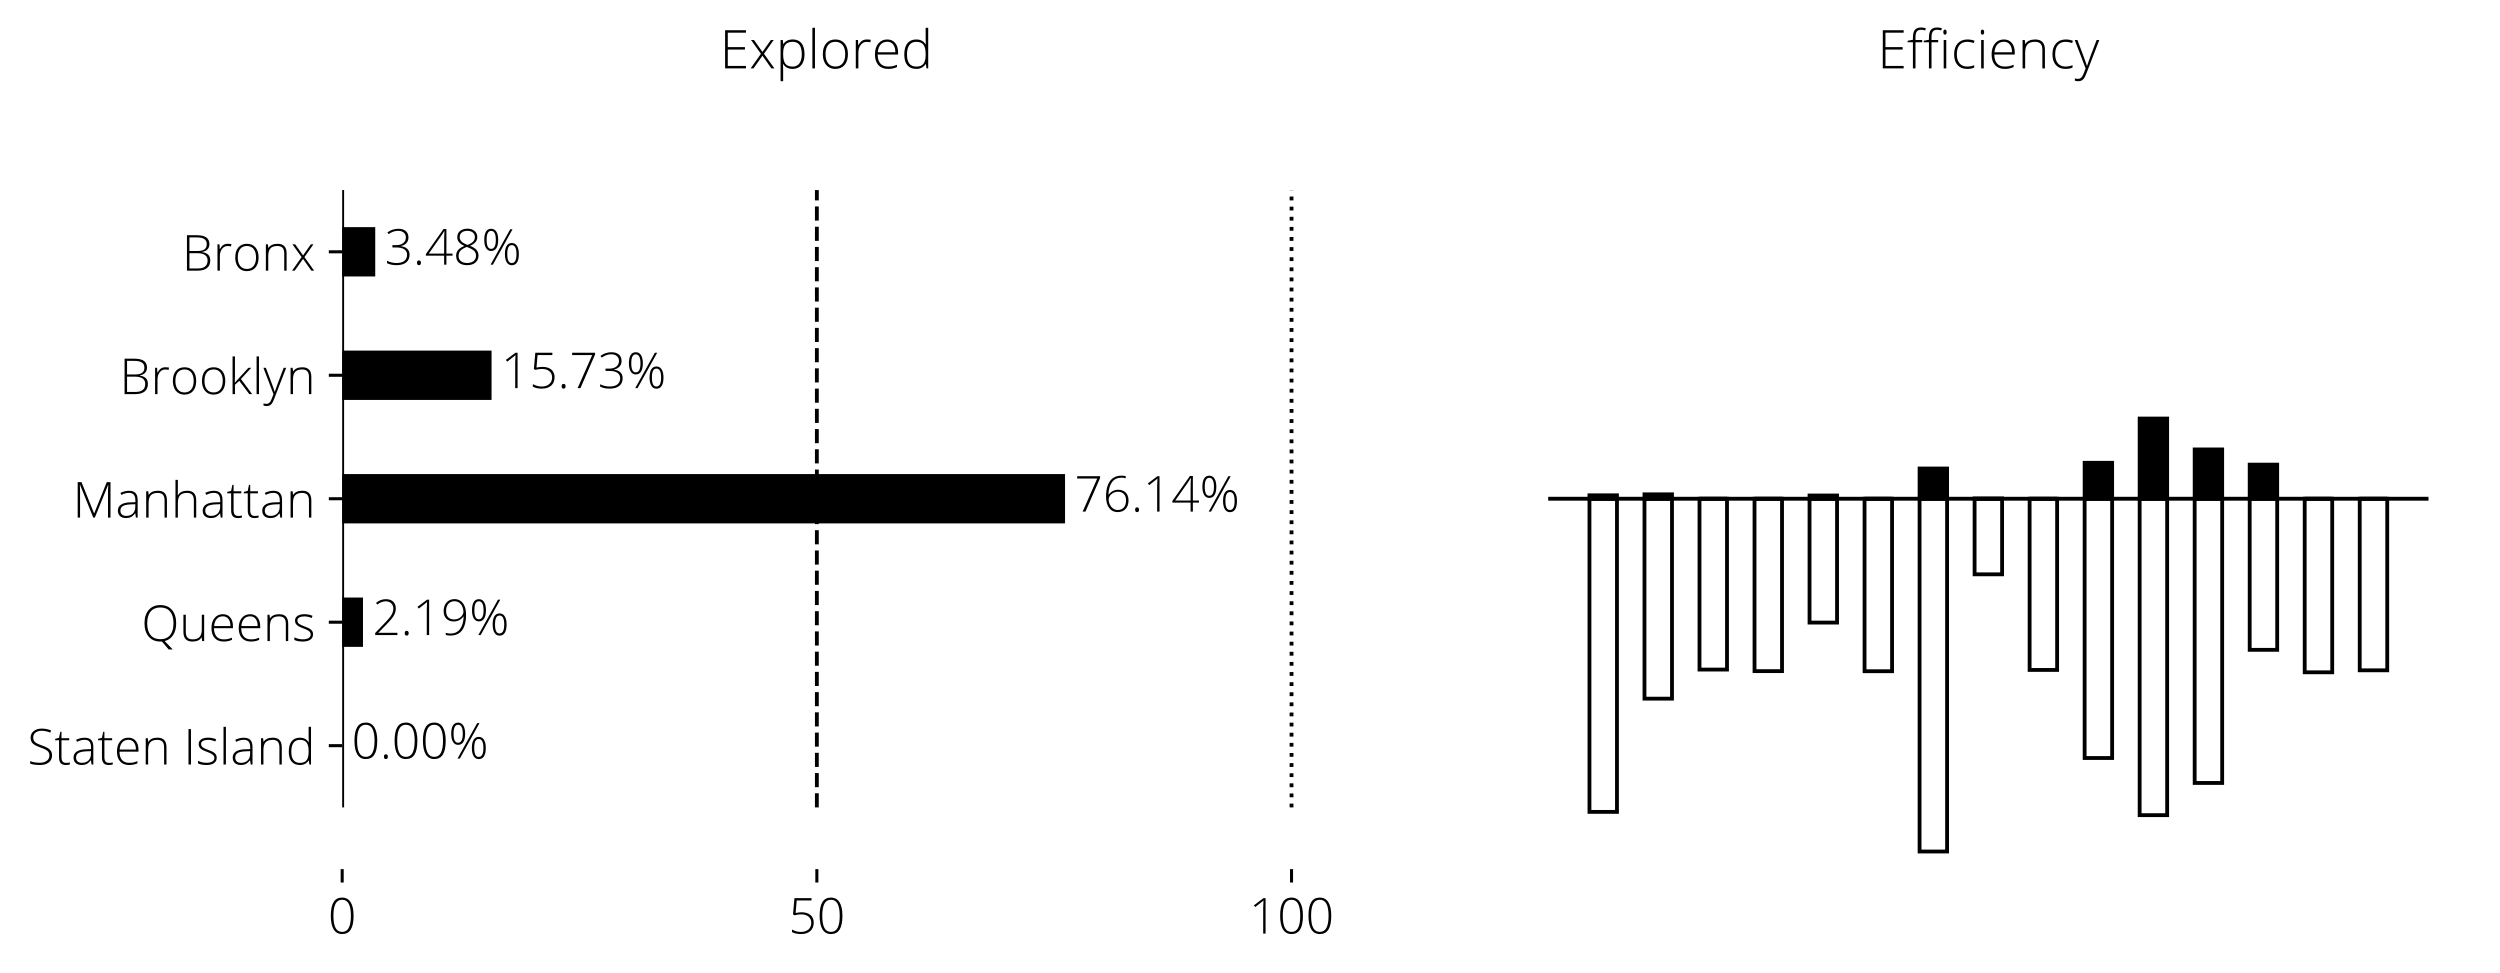
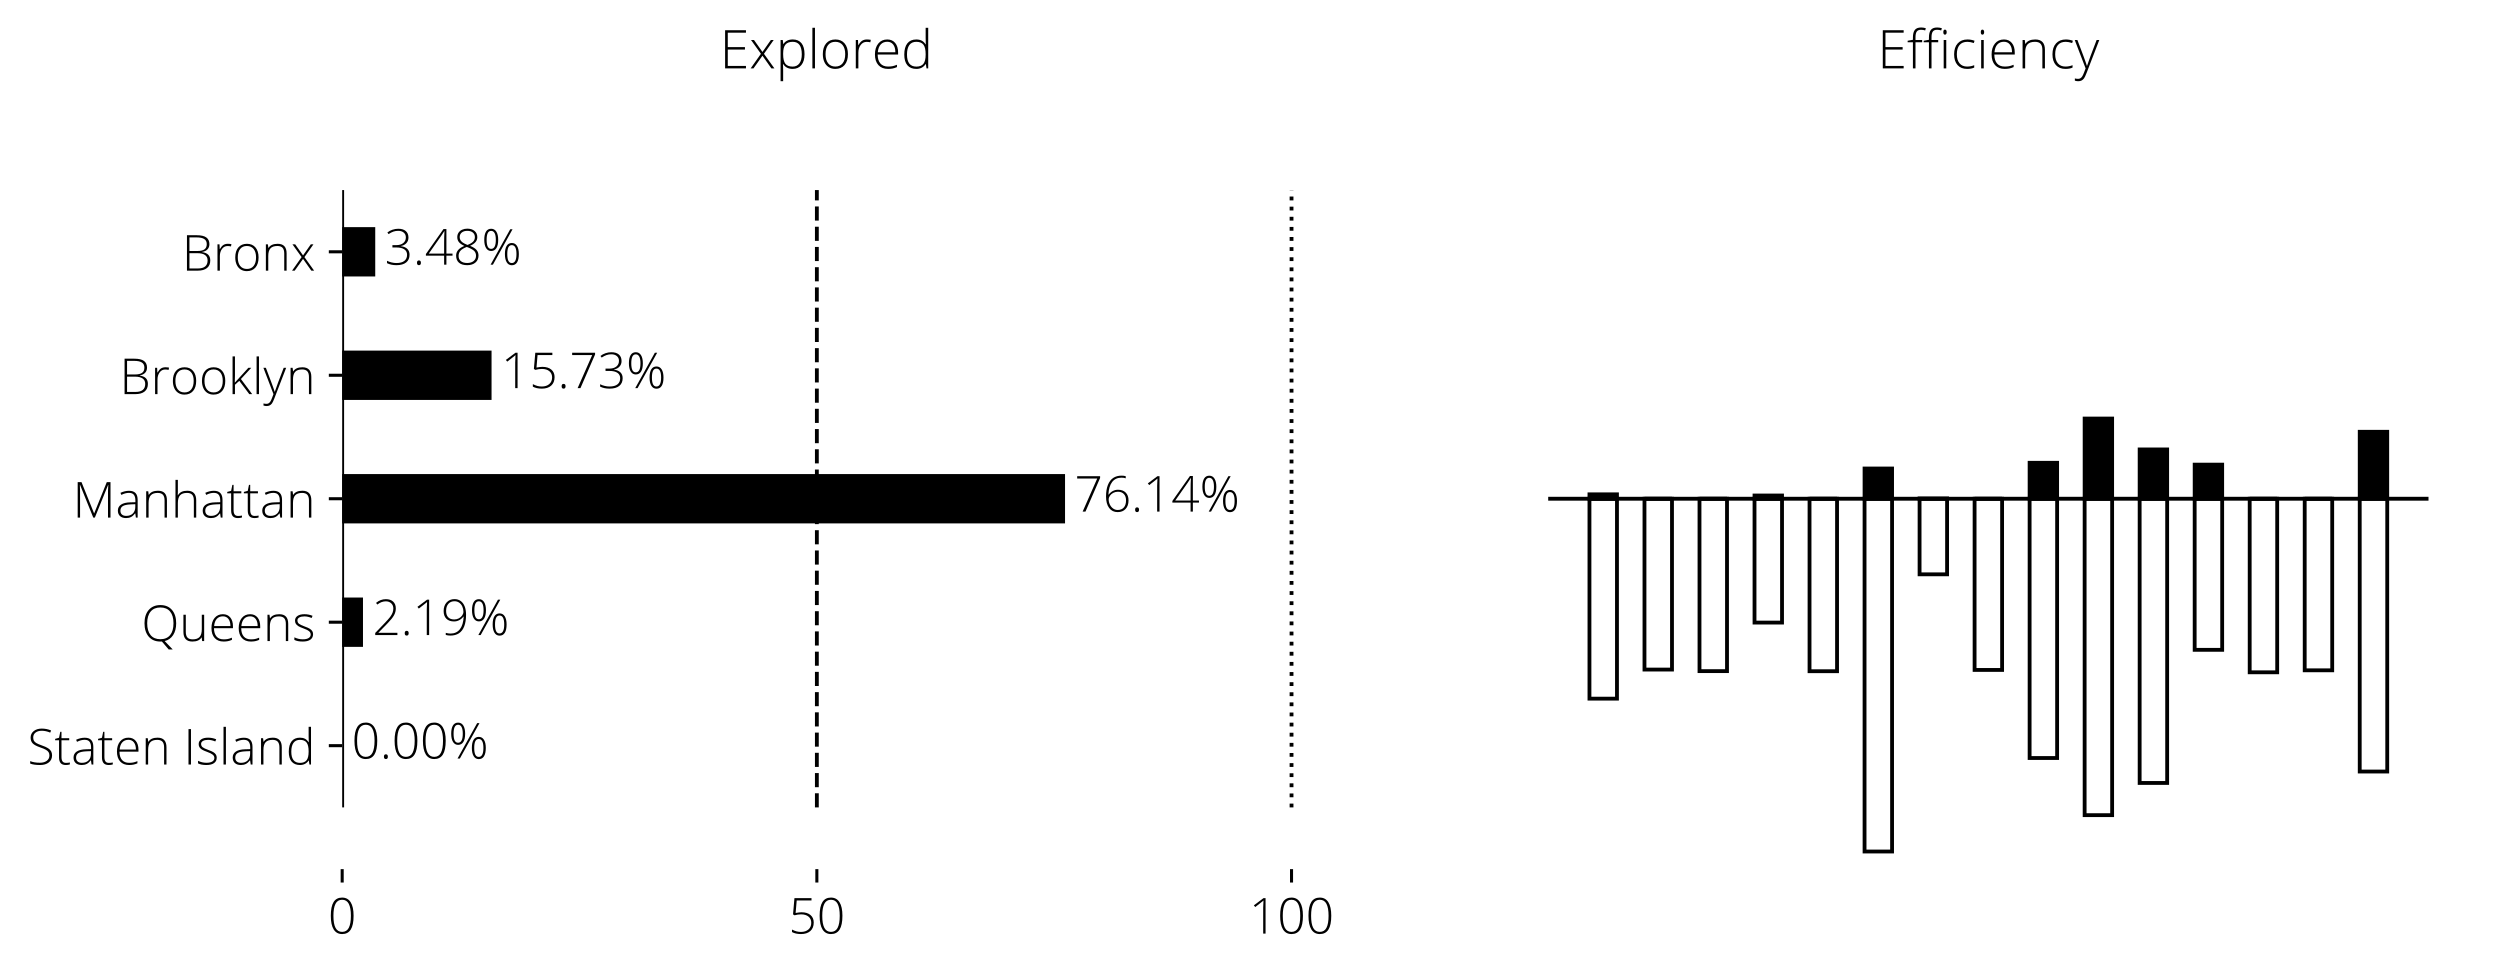
<svg xmlns="http://www.w3.org/2000/svg" xmlns:xlink="http://www.w3.org/1999/xlink" width="654.828pt" height="254.856pt" viewBox="0 0 654.828 254.856" version="1.1">
  <defs>
    <style type="text/css">*{stroke-linejoin: round; stroke-linecap: butt}</style>
  </defs>
  <g id="figure_1">
    <g id="patch_1">
      <path d="M 0 254.856  L 654.828 254.856  L 654.828 0  L 0 0  z " style="fill: #ffffff" />
    </g>
    <g id="axes_1">
      <g id="patch_2">
        <path d="M 89.628 227.654  L 343.265 227.654  L 343.265 33.614  L 89.628 33.614  L 89.628 227.654  z " style="fill: none" />
      </g>
      <g id="patch_3">
-         <path d="M 89.628 201.782  L 89.628 201.782  L 89.628 188.846  L 89.628 188.846  z " clip-path="url(#pd6b5b187dc)" />
+         <path d="M 89.628 201.782  L 89.628 201.782  L 89.628 188.846  L 89.628 188.846  z " clip-path="url(#p40b3206521)" />
      </g>
      <g id="patch_4">
-         <path d="M 89.628 169.442  L 95.077 169.442  L 95.077 156.506  L 89.628 156.506  z " clip-path="url(#pd6b5b187dc)" />
+         <path d="M 89.628 169.442  L 95.077 169.442  L 95.077 156.506  L 89.628 156.506  z " clip-path="url(#p40b3206521)" />
      </g>
      <g id="patch_5">
-         <path d="M 89.628 137.102  L 278.967 137.102  L 278.967 124.166  L 89.628 124.166  z " clip-path="url(#pd6b5b187dc)" />
+         <path d="M 89.628 137.102  L 278.967 137.102  L 278.967 124.166  L 89.628 124.166  z " clip-path="url(#p40b3206521)" />
      </g>
      <g id="patch_6">
-         <path d="M 89.628 104.762  L 128.753 104.762  L 128.753 91.826  L 89.628 91.826  z " clip-path="url(#pd6b5b187dc)" />
+         <path d="M 89.628 104.762  L 128.753 104.762  L 128.753 91.826  L 89.628 91.826  z " clip-path="url(#p40b3206521)" />
      </g>
      <g id="patch_7">
-         <path d="M 89.628 72.422  L 98.287 72.422  L 98.287 59.486  L 89.628 59.486  z " clip-path="url(#pd6b5b187dc)" />
+         <path d="M 89.628 72.422  L 98.287 72.422  L 98.287 59.486  L 89.628 59.486  z " clip-path="url(#p40b3206521)" />
      </g>
      <g id="matplotlib.axis_1">
        <g id="xtick_1">
          <g id="line2d_1">
            <defs>
-               <path id="m4f68f2aae9" d="M 0 0  L 0 3.5  " style="stroke: #000000; stroke-width: 0.8" />
+               <path id="m8ececf4cd1" d="M 0 0  L 0 3.5  " style="stroke: #000000; stroke-width: 0.8" />
            </defs>
            <g>
-               <use xlink:href="#m4f68f2aae9" x="89.628" y="227.654" style="stroke: #000000; stroke-width: 0.8" />
+               <use xlink:href="#m8ececf4cd1" x="89.628" y="227.654" style="stroke: #000000; stroke-width: 0.8" />
            </g>
          </g>
          <g id="text_1">
            <g transform="translate(85.91836 244.5322) scale(0.13 -0.13)">
              <defs>
                <path id="OpenSans-Light-30" d="M 3297 2297  Q 3297 1094 2930 515  Q 2563 -63 1819 -63  Q 1103 -63 731 532  Q 359 1128 359 2297  Q 359 3491 720 4066  Q 1081 4641 1819 4641  Q 2541 4641 2919 4045  Q 3297 3450 3297 2297  z M 697 2297  Q 697 1234 975 726  Q 1253 219 1819 219  Q 2409 219 2679 744  Q 2950 1269 2950 2297  Q 2950 3309 2679 3834  Q 2409 4359 1819 4359  Q 1228 4359 962 3834  Q 697 3309 697 2297  z " transform="scale(0.015625)" />
              </defs>
              <use xlink:href="#OpenSans-Light-30" />
            </g>
          </g>
        </g>
        <g id="xtick_2">
          <g id="line2d_2">
            <g>
-               <use xlink:href="#m4f68f2aae9" x="213.96" y="227.654" style="stroke: #000000; stroke-width: 0.8" />
+               <use xlink:href="#m8ececf4cd1" x="213.96" y="227.654" style="stroke: #000000; stroke-width: 0.8" />
            </g>
          </g>
          <g id="text_2">
            <g transform="translate(206.5398 244.5322) scale(0.13 -0.13)">
              <defs>
                <path id="OpenSans-Light-35" d="M 1678 2747  Q 2409 2747 2829 2394  Q 3250 2041 3250 1422  Q 3250 719 2812 328  Q 2375 -63 1606 -63  Q 1266 -63 959 4  Q 653 72 447 197  L 447 519  Q 784 347 1046 280  Q 1309 213 1606 213  Q 2206 213 2568 530  Q 2931 847 2931 1388  Q 2931 1897 2578 2187  Q 2225 2478 1619 2478  Q 1213 2478 769 2356  L 581 2478  L 763 4569  L 2963 4569  L 2963 4269  L 1056 4269  L 916 2656  Q 1403 2747 1678 2747  z " transform="scale(0.015625)" />
              </defs>
              <use xlink:href="#OpenSans-Light-35" />
              <use xlink:href="#OpenSans-Light-30" x="57.08" />
            </g>
          </g>
        </g>
        <g id="xtick_3">
          <g id="line2d_3">
            <g>
-               <use xlink:href="#m4f68f2aae9" x="338.292" y="227.654" style="stroke: #000000; stroke-width: 0.8" />
+               <use xlink:href="#m8ececf4cd1" x="338.292" y="227.654" style="stroke: #000000; stroke-width: 0.8" />
            </g>
          </g>
          <g id="text_3">
            <g transform="translate(327.1613 244.5322) scale(0.13 -0.13)">
              <defs>
                <path id="OpenSans-Light-31" d="M 2131 0  L 1825 0  L 1825 3328  Q 1825 3781 1863 4269  Q 1816 4222 1766 4178  Q 1716 4134 800 3419  L 622 3641  L 1863 4569  L 2131 4569  L 2131 0  z " transform="scale(0.015625)" />
              </defs>
              <use xlink:href="#OpenSans-Light-31" />
              <use xlink:href="#OpenSans-Light-30" x="57.08" />
              <use xlink:href="#OpenSans-Light-30" x="114.16" />
            </g>
          </g>
        </g>
      </g>
      <g id="matplotlib.axis_2">
        <g id="ytick_1">
          <g id="line2d_4">
            <defs>
-               <path id="mf156f8d574" d="M 0 0  L -3.5 0  " style="stroke: #000000; stroke-width: 0.8" />
+               <path id="mfe838a8c86" d="M 0 0  L -3.5 0  " style="stroke: #000000; stroke-width: 0.8" />
            </defs>
            <g>
-               <use xlink:href="#mf156f8d574" x="89.628" y="195.314" style="stroke: #000000; stroke-width: 0.8" />
+               <use xlink:href="#mfe838a8c86" x="89.628" y="195.314" style="stroke: #000000; stroke-width: 0.8" />
            </g>
          </g>
          <g id="text_4">
            <g transform="translate(7.2 200.2532) scale(0.13 -0.13)">
              <defs>
                <path id="OpenSans-Light-53" d="M 3169 1178  Q 3169 606 2748 271  Q 2328 -63 1631 -63  Q 794 -63 347 122  L 347 441  Q 841 231 1606 231  Q 2169 231 2498 489  Q 2828 747 2828 1166  Q 2828 1425 2718 1595  Q 2609 1766 2362 1906  Q 2116 2047 1638 2209  Q 938 2450 670 2729  Q 403 3009 403 3475  Q 403 3988 804 4311  Q 1206 4634 1838 4634  Q 2481 4634 3047 4391  L 2931 4116  Q 2363 4353 1844 4353  Q 1338 4353 1038 4118  Q 738 3884 738 3481  Q 738 3228 830 3065  Q 922 2903 1131 2773  Q 1341 2644 1850 2463  Q 2384 2278 2653 2104  Q 2922 1931 3045 1711  Q 3169 1491 3169 1178  z " transform="scale(0.015625)" />
                <path id="OpenSans-Light-74" d="M 1466 213  Q 1759 213 1978 263  L 1978 13  Q 1753 -63 1459 -63  Q 1009 -63 795 178  Q 581 419 581 934  L 581 3128  L 78 3128  L 78 3309  L 581 3450  L 738 4219  L 897 4219  L 897 3397  L 1894 3397  L 1894 3128  L 897 3128  L 897 978  Q 897 588 1034 400  Q 1172 213 1466 213  z " transform="scale(0.015625)" />
                <path id="OpenSans-Light-61" d="M 2631 0  L 2553 538  L 2528 538  Q 2272 209 2001 73  Q 1731 -63 1363 -63  Q 863 -63 584 193  Q 306 450 306 903  Q 306 1400 720 1675  Q 1134 1950 1919 1966  L 2566 1984  L 2566 2209  Q 2566 2694 2369 2941  Q 2172 3188 1734 3188  Q 1263 3188 756 2925  L 641 3194  Q 1200 3456 1747 3456  Q 2306 3456 2582 3165  Q 2859 2875 2859 2259  L 2859 0  L 2631 0  z M 1381 219  Q 1925 219 2239 530  Q 2553 841 2553 1394  L 2553 1728  L 1959 1703  Q 1244 1669 939 1480  Q 634 1291 634 891  Q 634 572 829 395  Q 1025 219 1381 219  z " transform="scale(0.015625)" />
                <path id="OpenSans-Light-65" d="M 1941 -63  Q 1200 -63 786 393  Q 372 850 372 1672  Q 372 2484 772 2973  Q 1172 3463 1850 3463  Q 2450 3463 2797 3044  Q 3144 2625 3144 1906  L 3144 1656  L 697 1656  Q 703 956 1023 587  Q 1344 219 1941 219  Q 2231 219 2451 259  Q 2672 300 3009 434  L 3009 153  Q 2722 28 2478 -17  Q 2234 -63 1941 -63  z M 1850 3188  Q 1359 3188 1062 2864  Q 766 2541 716 1931  L 2816 1931  Q 2816 2522 2559 2855  Q 2303 3188 1850 3188  z " transform="scale(0.015625)" />
                <path id="OpenSans-Light-6e" d="M 2938 0  L 2938 2203  Q 2938 2716 2722 2948  Q 2506 3181 2053 3181  Q 1444 3181 1161 2873  Q 878 2566 878 1875  L 878 0  L 569 0  L 569 3397  L 831 3397  L 891 2931  L 909 2931  Q 1241 3463 2088 3463  Q 3244 3463 3244 2222  L 3244 0  L 2938 0  z " transform="scale(0.015625)" />
                <path id="OpenSans-Light-20" transform="scale(0.015625)" />
                <path id="OpenSans-Light-49" d="M 647 0  L 647 4569  L 966 4569  L 966 0  L 647 0  z " transform="scale(0.015625)" />
                <path id="OpenSans-Light-73" d="M 2675 884  Q 2675 428 2328 182  Q 1981 -63 1344 -63  Q 663 -63 263 147  L 263 481  Q 775 225 1344 225  Q 1847 225 2108 392  Q 2369 559 2369 838  Q 2369 1094 2161 1269  Q 1953 1444 1478 1613  Q 969 1797 762 1930  Q 556 2063 451 2230  Q 347 2397 347 2638  Q 347 3019 667 3241  Q 988 3463 1563 3463  Q 2113 3463 2606 3256  L 2491 2975  Q 1991 3181 1563 3181  Q 1147 3181 903 3043  Q 659 2906 659 2663  Q 659 2397 848 2237  Q 1038 2078 1588 1881  Q 2047 1716 2256 1583  Q 2466 1450 2570 1281  Q 2675 1113 2675 884  z " transform="scale(0.015625)" />
                <path id="OpenSans-Light-6c" d="M 878 0  L 569 0  L 569 4863  L 878 4863  L 878 0  z " transform="scale(0.015625)" />
                <path id="OpenSans-Light-64" d="M 1813 3463  Q 2181 3463 2450 3328  Q 2719 3194 2931 2869  L 2950 2869  Q 2931 3263 2931 3641  L 2931 4863  L 3238 4863  L 3238 0  L 3034 0  L 2956 519  L 2931 519  Q 2544 -63 1819 -63  Q 1116 -63 744 375  Q 372 813 372 1650  Q 372 2531 740 2997  Q 1109 3463 1813 3463  z M 1813 3181  Q 1256 3181 976 2790  Q 697 2400 697 1656  Q 697 213 1819 213  Q 2394 213 2662 547  Q 2931 881 2931 1650  L 2931 1703  Q 2931 2491 2667 2836  Q 2403 3181 1813 3181  z " transform="scale(0.015625)" />
              </defs>
              <use xlink:href="#OpenSans-Light-53" />
              <use xlink:href="#OpenSans-Light-74" x="54.492" />
              <use xlink:href="#OpenSans-Light-61" x="87.988" />
              <use xlink:href="#OpenSans-Light-74" x="140.967" />
              <use xlink:href="#OpenSans-Light-65" x="174.463" />
              <use xlink:href="#OpenSans-Light-6e" x="229.346" />
              <use xlink:href="#OpenSans-Light-20" x="288.33" />
              <use xlink:href="#OpenSans-Light-49" x="314.307" />
              <use xlink:href="#OpenSans-Light-73" x="339.502" />
              <use xlink:href="#OpenSans-Light-6c" x="386.084" />
              <use xlink:href="#OpenSans-Light-61" x="408.691" />
              <use xlink:href="#OpenSans-Light-6e" x="461.67" />
              <use xlink:href="#OpenSans-Light-64" x="520.654" />
            </g>
          </g>
        </g>
        <g id="ytick_2">
          <g id="line2d_5">
            <g>
-               <use xlink:href="#mf156f8d574" x="89.628" y="162.974" style="stroke: #000000; stroke-width: 0.8" />
+               <use xlink:href="#mfe838a8c86" x="89.628" y="162.974" style="stroke: #000000; stroke-width: 0.8" />
            </g>
          </g>
          <g id="text_5">
            <g transform="translate(37.03094 167.9132) scale(0.13 -0.13)">
              <defs>
                <path id="OpenSans-Light-51" d="M 4488 2291  Q 4488 1372 4094 770  Q 3700 169 3003 0  L 4044 -1088  L 3525 -1088  L 2644 -56  L 2541 -63  L 2444 -63  Q 1491 -63 947 570  Q 403 1203 403 2297  Q 403 3388 951 4014  Q 1500 4641 2450 4641  Q 3406 4641 3947 4011  Q 4488 3381 4488 2291  z M 750 2291  Q 750 1309 1187 773  Q 1625 238 2444 238  Q 3269 238 3705 769  Q 4141 1300 4141 2291  Q 4141 3278 3705 3804  Q 3269 4331 2450 4331  Q 1634 4331 1192 3800  Q 750 3269 750 2291  z " transform="scale(0.015625)" />
                <path id="OpenSans-Light-75" d="M 838 3397  L 838 1197  Q 838 684 1053 451  Q 1269 219 1722 219  Q 2328 219 2614 525  Q 2900 831 2900 1522  L 2900 3397  L 3206 3397  L 3206 0  L 2944 0  L 2888 469  L 2869 469  Q 2538 -63 1691 -63  Q 531 -63 531 1178  L 531 3397  L 838 3397  z " transform="scale(0.015625)" />
              </defs>
              <use xlink:href="#OpenSans-Light-51" />
              <use xlink:href="#OpenSans-Light-75" x="76.416" />
              <use xlink:href="#OpenSans-Light-65" x="135.4" />
              <use xlink:href="#OpenSans-Light-65" x="190.283" />
              <use xlink:href="#OpenSans-Light-6e" x="245.166" />
              <use xlink:href="#OpenSans-Light-73" x="304.15" />
            </g>
          </g>
        </g>
        <g id="ytick_3">
          <g id="line2d_6">
            <g>
-               <use xlink:href="#mf156f8d574" x="89.628" y="130.634" style="stroke: #000000; stroke-width: 0.8" />
+               <use xlink:href="#mfe838a8c86" x="89.628" y="130.634" style="stroke: #000000; stroke-width: 0.8" />
            </g>
          </g>
          <g id="text_6">
            <g transform="translate(19.03406 135.5732) scale(0.13 -0.13)">
              <defs>
                <path id="OpenSans-Light-4d" d="M 2656 0  L 953 4219  L 928 4219  Q 953 3831 953 3425  L 953 0  L 647 0  L 647 4569  L 1141 4569  L 2759 550  L 2778 550  L 4397 4569  L 4878 4569  L 4878 0  L 4556 0  L 4556 3463  Q 4556 3825 4594 4213  L 4569 4213  L 2859 0  L 2656 0  z " transform="scale(0.015625)" />
                <path id="OpenSans-Light-68" d="M 2938 0  L 2938 2203  Q 2938 2716 2722 2948  Q 2506 3181 2053 3181  Q 1444 3181 1161 2873  Q 878 2566 878 1875  L 878 0  L 569 0  L 569 4863  L 878 4863  L 878 3316  L 863 2881  L 884 2881  Q 1075 3188 1365 3325  Q 1656 3463 2088 3463  Q 3244 3463 3244 2222  L 3244 0  L 2938 0  z " transform="scale(0.015625)" />
              </defs>
              <use xlink:href="#OpenSans-Light-4d" />
              <use xlink:href="#OpenSans-Light-61" x="86.279" />
              <use xlink:href="#OpenSans-Light-6e" x="139.258" />
              <use xlink:href="#OpenSans-Light-68" x="198.242" />
              <use xlink:href="#OpenSans-Light-61" x="257.227" />
              <use xlink:href="#OpenSans-Light-74" x="310.205" />
              <use xlink:href="#OpenSans-Light-74" x="343.701" />
              <use xlink:href="#OpenSans-Light-61" x="377.197" />
              <use xlink:href="#OpenSans-Light-6e" x="430.176" />
            </g>
          </g>
        </g>
        <g id="ytick_4">
          <g id="line2d_7">
            <g>
-               <use xlink:href="#mf156f8d574" x="89.628" y="98.294" style="stroke: #000000; stroke-width: 0.8" />
+               <use xlink:href="#mfe838a8c86" x="89.628" y="98.294" style="stroke: #000000; stroke-width: 0.8" />
            </g>
          </g>
          <g id="text_7">
            <g transform="translate(31.31703 103.2332) scale(0.13 -0.13)">
              <defs>
                <path id="OpenSans-Light-42" d="M 647 4569  L 1900 4569  Q 2747 4569 3144 4281  Q 3541 3994 3541 3413  Q 3541 3016 3298 2752  Q 3056 2488 2591 2413  L 2591 2394  Q 3138 2313 3395 2048  Q 3653 1784 3653 1313  Q 3653 681 3234 340  Q 2816 0 2047 0  L 647 0  L 647 4569  z M 966 2534  L 1972 2534  Q 2616 2534 2908 2748  Q 3200 2963 3200 3419  Q 3200 3875 2870 4081  Q 2541 4288 1888 4288  L 966 4288  L 966 2534  z M 966 2253  L 966 281  L 2041 281  Q 3309 281 3309 1313  Q 3309 2253 1972 2253  L 966 2253  z " transform="scale(0.015625)" />
                <path id="OpenSans-Light-72" d="M 1906 3463  Q 2122 3463 2369 3419  L 2309 3122  Q 2097 3175 1869 3175  Q 1434 3175 1156 2806  Q 878 2438 878 1875  L 878 0  L 569 0  L 569 3397  L 831 3397  L 863 2784  L 884 2784  Q 1094 3159 1331 3311  Q 1569 3463 1906 3463  z " transform="scale(0.015625)" />
                <path id="OpenSans-Light-6f" d="M 3378 1703  Q 3378 872 2975 404  Q 2572 -63 1863 -63  Q 1416 -63 1075 153  Q 734 369 553 772  Q 372 1175 372 1703  Q 372 2534 775 2998  Q 1178 3463 1881 3463  Q 2581 3463 2979 2992  Q 3378 2522 3378 1703  z M 697 1703  Q 697 1003 1005 611  Q 1313 219 1875 219  Q 2438 219 2745 611  Q 3053 1003 3053 1703  Q 3053 2406 2742 2793  Q 2431 3181 1869 3181  Q 1306 3181 1001 2795  Q 697 2409 697 1703  z " transform="scale(0.015625)" />
                <path id="OpenSans-Light-6b" d="M 872 1491  L 2606 3397  L 2981 3397  L 1644 1947  L 3097 0  L 2725 0  L 1434 1716  L 878 1209  L 878 0  L 569 0  L 569 4863  L 878 4863  L 878 2425  L 856 1491  L 872 1491  z " transform="scale(0.015625)" />
                <path id="OpenSans-Light-79" d="M 0 3397  L 319 3397  L 1038 1491  Q 1366 613 1453 306  L 1472 306  Q 1603 709 1900 1509  L 2619 3397  L 2938 3397  L 1416 -550  Q 1231 -1031 1106 -1200  Q 981 -1369 814 -1453  Q 647 -1538 409 -1538  Q 231 -1538 13 -1472  L 13 -1203  Q 194 -1253 403 -1253  Q 563 -1253 684 -1178  Q 806 -1103 904 -945  Q 1003 -788 1133 -445  Q 1263 -103 1300 0  L 0 3397  z " transform="scale(0.015625)" />
              </defs>
              <use xlink:href="#OpenSans-Light-42" />
              <use xlink:href="#OpenSans-Light-72" x="62.695" />
              <use xlink:href="#OpenSans-Light-6f" x="101.611" />
              <use xlink:href="#OpenSans-Light-6f" x="160.205" />
              <use xlink:href="#OpenSans-Light-6b" x="218.799" />
              <use xlink:href="#OpenSans-Light-6c" x="267.188" />
              <use xlink:href="#OpenSans-Light-79" x="289.795" />
              <use xlink:href="#OpenSans-Light-6e" x="335.693" />
            </g>
          </g>
        </g>
        <g id="ytick_5">
          <g id="line2d_8">
            <g>
-               <use xlink:href="#mf156f8d574" x="89.628" y="65.954" style="stroke: #000000; stroke-width: 0.8" />
+               <use xlink:href="#mfe838a8c86" x="89.628" y="65.954" style="stroke: #000000; stroke-width: 0.8" />
            </g>
          </g>
          <g id="text_8">
            <g transform="translate(47.65641 70.89317) scale(0.13 -0.13)">
              <defs>
                <path id="OpenSans-Light-78" d="M 1403 1747  L 219 3397  L 575 3397  L 1588 1966  L 2591 3397  L 2931 3397  L 1766 1747  L 3016 0  L 2656 0  L 1588 1516  L 513 0  L 172 0  L 1403 1747  z " transform="scale(0.015625)" />
              </defs>
              <use xlink:href="#OpenSans-Light-42" />
              <use xlink:href="#OpenSans-Light-72" x="62.695" />
              <use xlink:href="#OpenSans-Light-6f" x="101.611" />
              <use xlink:href="#OpenSans-Light-6e" x="160.205" />
              <use xlink:href="#OpenSans-Light-78" x="219.189" />
            </g>
          </g>
        </g>
      </g>
      <g id="LineCollection_1">
-         <path d="M 89.628 211.484  L 89.628 49.784  " clip-path="url(#pd6b5b187dc)" style="fill: none; stroke: #000000" />
+         <path d="M 89.628 211.484  L 89.628 49.784  " clip-path="url(#p40b3206521)" style="fill: none; stroke: #000000" />
      </g>
      <g id="LineCollection_2">
-         <path d="M 213.96 211.484  L 213.96 49.784  " clip-path="url(#pd6b5b187dc)" style="fill: none; stroke-dasharray: 3.7,1.6; stroke-dashoffset: 0; stroke: #000000" />
+         <path d="M 213.96 211.484  L 213.96 49.784  " clip-path="url(#p40b3206521)" style="fill: none; stroke-dasharray: 3.7,1.6; stroke-dashoffset: 0; stroke: #000000" />
      </g>
      <g id="LineCollection_3">
-         <path d="M 338.292 211.484  L 338.292 49.784  " clip-path="url(#pd6b5b187dc)" style="fill: none; stroke-dasharray: 1,1.65; stroke-dashoffset: 0; stroke: #000000" />
+         <path d="M 338.292 211.484  L 338.292 49.784  " clip-path="url(#p40b3206521)" style="fill: none; stroke-dasharray: 1,1.65; stroke-dashoffset: 0; stroke: #000000" />
      </g>
      <g id="text_9">
        <g transform="translate(92.11507 198.6911) scale(0.13 -0.13)">
          <defs>
            <path id="OpenSans-Light-2e" d="M 506 244  Q 506 550 756 550  Q 1013 550 1013 244  Q 1013 -63 756 -63  Q 506 -63 506 244  z " transform="scale(0.015625)" />
            <path id="OpenSans-Light-25" d="M 659 3206  Q 659 2625 800 2333  Q 941 2041 1241 2041  Q 1844 2041 1844 3206  Q 1844 3781 1689 4070  Q 1534 4359 1241 4359  Q 941 4359 800 4070  Q 659 3781 659 3206  z M 2150 3206  Q 2150 2500 1915 2133  Q 1681 1766 1241 1766  Q 825 1766 589 2142  Q 353 2519 353 3206  Q 353 3903 578 4268  Q 803 4634 1241 4634  Q 1675 4634 1912 4257  Q 2150 3881 2150 3206  z M 3322 1369  Q 3322 791 3462 502  Q 3603 213 3903 213  Q 4506 213 4506 1369  Q 4506 2522 3903 2522  Q 3603 2522 3462 2236  Q 3322 1950 3322 1369  z M 4813 1369  Q 4813 663 4581 295  Q 4350 -72 3909 -72  Q 3484 -72 3250 308  Q 3016 688 3016 1369  Q 3016 2072 3245 2434  Q 3475 2797 3909 2797  Q 4338 2797 4575 2422  Q 4813 2047 4813 1369  z M 4000 4569  L 1466 0  L 1166 0  L 3700 4569  L 4000 4569  z " transform="scale(0.015625)" />
          </defs>
          <use xlink:href="#OpenSans-Light-30" />
          <use xlink:href="#OpenSans-Light-2e" x="57.08" />
          <use xlink:href="#OpenSans-Light-30" x="80.859" />
          <use xlink:href="#OpenSans-Light-30" x="137.939" />
          <use xlink:href="#OpenSans-Light-25" x="195.02" />
        </g>
      </g>
      <g id="text_10">
        <g transform="translate(97.5641 166.3511) scale(0.13 -0.13)">
          <defs>
            <path id="OpenSans-Light-32" d="M 3213 0  L 353 0  L 353 275  L 1569 1544  Q 2081 2075 2287 2356  Q 2494 2638 2591 2894  Q 2688 3150 2688 3431  Q 2688 3841 2419 4097  Q 2150 4353 1722 4353  Q 1150 4353 628 3938  L 459 4153  Q 1031 4634 1728 4634  Q 2325 4634 2667 4315  Q 3009 3997 3009 3438  Q 3009 2984 2779 2561  Q 2550 2138 1941 1516  L 769 313  L 769 300  L 3213 300  L 3213 0  z " transform="scale(0.015625)" />
            <path id="OpenSans-Light-39" d="M 3238 2631  Q 3238 1731 3002 1125  Q 2766 519 2314 228  Q 1863 -63 1222 -63  Q 897 -63 622 19  L 622 288  Q 756 244 945 220  Q 1134 197 1234 197  Q 2006 197 2443 755  Q 2881 1313 2931 2381  L 2894 2381  Q 2666 2081 2350 1920  Q 2034 1759 1691 1759  Q 1056 1759 701 2109  Q 347 2459 347 3103  Q 347 3791 736 4216  Q 1125 4641 1747 4641  Q 2197 4641 2534 4405  Q 2872 4169 3055 3712  Q 3238 3256 3238 2631  z M 1747 4366  Q 1253 4366 959 4033  Q 666 3700 666 3122  Q 666 2578 937 2297  Q 1209 2016 1716 2016  Q 2031 2016 2304 2156  Q 2578 2297 2739 2530  Q 2900 2763 2900 3003  Q 2900 3369 2754 3687  Q 2609 4006 2348 4186  Q 2088 4366 1747 4366  z " transform="scale(0.015625)" />
          </defs>
          <use xlink:href="#OpenSans-Light-32" />
          <use xlink:href="#OpenSans-Light-2e" x="57.08" />
          <use xlink:href="#OpenSans-Light-31" x="80.859" />
          <use xlink:href="#OpenSans-Light-39" x="137.939" />
          <use xlink:href="#OpenSans-Light-25" x="195.02" />
        </g>
      </g>
      <g id="text_11">
        <g transform="translate(281.4537 134.0111) scale(0.13 -0.13)">
          <defs>
            <path id="OpenSans-Light-37" d="M 1044 0  L 2925 4269  L 341 4269  L 341 4569  L 3297 4569  L 3297 4341  L 1409 0  L 1044 0  z " transform="scale(0.015625)" />
            <path id="OpenSans-Light-36" d="M 409 1947  Q 409 2838 651 3445  Q 894 4053 1339 4347  Q 1784 4641 2413 4641  Q 2706 4641 2950 4569  L 2950 4294  Q 2722 4378 2400 4378  Q 1628 4378 1198 3822  Q 769 3266 716 2203  L 756 2203  Q 994 2509 1300 2665  Q 1606 2822 1947 2822  Q 2588 2822 2948 2456  Q 3309 2091 3309 1447  Q 3309 747 2929 342  Q 2550 -63 1906 -63  Q 1213 -63 811 467  Q 409 997 409 1947  z M 1906 213  Q 2419 213 2703 534  Q 2988 856 2988 1453  Q 2988 1978 2706 2272  Q 2425 2566 1941 2566  Q 1622 2566 1348 2425  Q 1075 2284 912 2051  Q 750 1819 750 1575  Q 750 1228 904 908  Q 1059 588 1323 400  Q 1588 213 1906 213  z " transform="scale(0.015625)" />
            <path id="OpenSans-Light-34" d="M 3566 1166  L 2778 1166  L 2778 0  L 2484 0  L 2484 1166  L 134 1166  L 134 1375  L 2400 4594  L 2778 4594  L 2778 1434  L 3566 1434  L 3566 1166  z M 2484 1434  L 2484 2741  Q 2484 3684 2528 4325  L 2503 4325  Q 2441 4209 2119 3738  L 506 1434  L 2484 1434  z " transform="scale(0.015625)" />
          </defs>
          <use xlink:href="#OpenSans-Light-37" />
          <use xlink:href="#OpenSans-Light-36" x="57.08" />
          <use xlink:href="#OpenSans-Light-2e" x="114.16" />
          <use xlink:href="#OpenSans-Light-31" x="137.939" />
          <use xlink:href="#OpenSans-Light-34" x="195.02" />
          <use xlink:href="#OpenSans-Light-25" x="252.1" />
        </g>
      </g>
      <g id="text_12">
        <g transform="translate(131.2399 101.6711) scale(0.13 -0.13)">
          <defs>
            <path id="OpenSans-Light-33" d="M 3059 3494  Q 3059 3069 2792 2778  Q 2525 2488 2075 2406  L 2075 2388  Q 2625 2319 2912 2037  Q 3200 1756 3200 1281  Q 3200 641 2764 289  Q 2328 -63 1509 -63  Q 813 -63 294 197  L 294 506  Q 556 369 882 291  Q 1209 213 1497 213  Q 2188 213 2534 492  Q 2881 772 2881 1281  Q 2881 1734 2526 1978  Q 2172 2222 1484 2222  L 991 2222  L 991 2522  L 1491 2522  Q 2059 2522 2392 2792  Q 2725 3063 2725 3525  Q 2725 3906 2454 4136  Q 2184 4366 1747 4366  Q 1406 4366 1125 4270  Q 844 4175 494 3944  L 341 4153  Q 606 4375 981 4504  Q 1356 4634 1741 4634  Q 2372 4634 2715 4336  Q 3059 4038 3059 3494  z " transform="scale(0.015625)" />
          </defs>
          <use xlink:href="#OpenSans-Light-31" />
          <use xlink:href="#OpenSans-Light-35" x="57.08" />
          <use xlink:href="#OpenSans-Light-2e" x="114.16" />
          <use xlink:href="#OpenSans-Light-37" x="137.939" />
          <use xlink:href="#OpenSans-Light-33" x="195.02" />
          <use xlink:href="#OpenSans-Light-25" x="252.1" />
        </g>
      </g>
      <g id="text_13">
        <g transform="translate(100.7736 69.33114) scale(0.13 -0.13)">
          <defs>
            <path id="OpenSans-Light-38" d="M 1819 4647  Q 2400 4647 2754 4350  Q 3109 4053 3109 3547  Q 3109 3197 2889 2928  Q 2669 2659 2175 2431  Q 2775 2184 3019 1890  Q 3263 1597 3263 1178  Q 3263 613 2867 275  Q 2472 -63 1806 -63  Q 1116 -63 747 253  Q 378 569 378 1172  Q 378 1581 637 1890  Q 897 2200 1441 2419  Q 938 2656 731 2920  Q 525 3184 525 3553  Q 525 3881 690 4129  Q 856 4378 1154 4512  Q 1453 4647 1819 4647  z M 697 1125  Q 697 694 989 456  Q 1281 219 1806 219  Q 2319 219 2631 470  Q 2944 722 2944 1153  Q 2944 1541 2698 1783  Q 2453 2025 1753 2291  Q 1178 2069 937 1800  Q 697 1531 697 1125  z M 1813 4366  Q 1372 4366 1105 4148  Q 838 3931 838 3553  Q 838 3334 936 3167  Q 1034 3000 1220 2864  Q 1406 2728 1844 2547  Q 2353 2744 2575 2981  Q 2797 3219 2797 3553  Q 2797 3928 2533 4147  Q 2269 4366 1813 4366  z " transform="scale(0.015625)" />
          </defs>
          <use xlink:href="#OpenSans-Light-33" />
          <use xlink:href="#OpenSans-Light-2e" x="57.08" />
          <use xlink:href="#OpenSans-Light-34" x="80.859" />
          <use xlink:href="#OpenSans-Light-38" x="137.939" />
          <use xlink:href="#OpenSans-Light-25" x="195.02" />
        </g>
      </g>
      <g id="text_14">
        <g transform="translate(188.5144 17.91219) scale(0.14 -0.14)">
          <defs>
            <path id="OpenSans-Light-45" d="M 3144 0  L 647 0  L 647 4569  L 3144 4569  L 3144 4275  L 966 4275  L 966 2547  L 3022 2547  L 3022 2253  L 966 2253  L 966 294  L 3144 294  L 3144 0  z " transform="scale(0.015625)" />
            <path id="OpenSans-Light-70" d="M 2022 -63  Q 1238 -63 878 525  L 856 525  L 866 263  Q 878 31 878 -244  L 878 -1538  L 569 -1538  L 569 3397  L 831 3397  L 891 2913  L 909 2913  Q 1259 3463 2028 3463  Q 2716 3463 3077 3011  Q 3438 2559 3438 1697  Q 3438 859 3058 398  Q 2678 -63 2022 -63  z M 2016 213  Q 2538 213 2823 600  Q 3109 988 3109 1684  Q 3109 3181 2028 3181  Q 1434 3181 1156 2854  Q 878 2528 878 1791  L 878 1691  Q 878 894 1145 553  Q 1413 213 2016 213  z " transform="scale(0.015625)" />
          </defs>
          <use xlink:href="#OpenSans-Light-45" />
          <use xlink:href="#OpenSans-Light-78" x="55.176" />
          <use xlink:href="#OpenSans-Light-70" x="104.98" />
          <use xlink:href="#OpenSans-Light-6c" x="164.502" />
          <use xlink:href="#OpenSans-Light-6f" x="187.109" />
          <use xlink:href="#OpenSans-Light-72" x="245.703" />
          <use xlink:href="#OpenSans-Light-65" x="284.619" />
          <use xlink:href="#OpenSans-Light-64" x="339.502" />
        </g>
      </g>
    </g>
    <g id="axes_2">
      <g id="patch_8">
-         <path d="M 416.329 130.634  L 423.535 130.634  L 423.535 129.737  L 416.329 129.737  z " clip-path="url(#p861d07dfeb)" style="stroke: #000000; stroke-linejoin: miter" />
+         <path d="M 416.329 130.634  L 423.535 130.634  L 423.535 129.48  L 416.329 129.48  z " clip-path="url(#pbc53554900)" style="stroke: #000000; stroke-linejoin: miter" />
      </g>
      <g id="patch_9">
-         <path d="M 430.741 130.634  L 437.946 130.634  L 437.946 129.48  L 430.741 129.48  z " clip-path="url(#p861d07dfeb)" style="stroke: #000000; stroke-linejoin: miter" />
+         <path d="M 430.741 130.634  L 437.946 130.634  L 437.946 130.634  L 430.741 130.634  z " clip-path="url(#pbc53554900)" style="stroke: #000000; stroke-linejoin: miter" />
      </g>
      <g id="patch_10">
-         <path d="M 445.152 130.634  L 452.357 130.634  L 452.357 130.634  L 445.152 130.634  z " clip-path="url(#p861d07dfeb)" style="stroke: #000000; stroke-linejoin: miter" />
+         <path d="M 445.152 130.634  L 452.357 130.634  L 452.357 130.634  L 445.152 130.634  z " clip-path="url(#pbc53554900)" style="stroke: #000000; stroke-linejoin: miter" />
      </g>
      <g id="patch_11">
-         <path d="M 459.563 130.634  L 466.768 130.634  L 466.768 130.634  L 459.563 130.634  z " clip-path="url(#p861d07dfeb)" style="stroke: #000000; stroke-linejoin: miter" />
+         <path d="M 459.563 130.634  L 466.768 130.634  L 466.768 129.789  L 459.563 129.789  z " clip-path="url(#pbc53554900)" style="stroke: #000000; stroke-linejoin: miter" />
      </g>
      <g id="patch_12">
-         <path d="M 473.974 130.634  L 481.18 130.634  L 481.18 129.789  L 473.974 129.789  z " clip-path="url(#p861d07dfeb)" style="stroke: #000000; stroke-linejoin: miter" />
+         <path d="M 473.974 130.634  L 481.18 130.634  L 481.18 130.634  L 473.974 130.634  z " clip-path="url(#pbc53554900)" style="stroke: #000000; stroke-linejoin: miter" />
      </g>
      <g id="patch_13">
-         <path d="M 488.385 130.634  L 495.591 130.634  L 495.591 130.634  L 488.385 130.634  z " clip-path="url(#p861d07dfeb)" style="stroke: #000000; stroke-linejoin: miter" />
+         <path d="M 488.385 130.634  L 495.591 130.634  L 495.591 122.718  L 488.385 122.718  z " clip-path="url(#pbc53554900)" style="stroke: #000000; stroke-linejoin: miter" />
      </g>
      <g id="patch_14">
-         <path d="M 502.796 130.634  L 510.002 130.634  L 510.002 122.718  L 502.796 122.718  z " clip-path="url(#p861d07dfeb)" style="stroke: #000000; stroke-linejoin: miter" />
+         <path d="M 502.796 130.634  L 510.002 130.634  L 510.002 130.578  L 502.796 130.578  z " clip-path="url(#pbc53554900)" style="stroke: #000000; stroke-linejoin: miter" />
      </g>
      <g id="patch_15">
-         <path d="M 517.207 130.634  L 524.413 130.634  L 524.413 130.578  L 517.207 130.578  z " clip-path="url(#p861d07dfeb)" style="stroke: #000000; stroke-linejoin: miter" />
+         <path d="M 517.207 130.634  L 524.413 130.634  L 524.413 130.634  L 517.207 130.634  z " clip-path="url(#pbc53554900)" style="stroke: #000000; stroke-linejoin: miter" />
      </g>
      <g id="patch_16">
-         <path d="M 531.619 130.634  L 538.824 130.634  L 538.824 130.634  L 531.619 130.634  z " clip-path="url(#p861d07dfeb)" style="stroke: #000000; stroke-linejoin: miter" />
+         <path d="M 531.619 130.634  L 538.824 130.634  L 538.824 121.22  L 531.619 121.22  z " clip-path="url(#pbc53554900)" style="stroke: #000000; stroke-linejoin: miter" />
      </g>
      <g id="patch_17">
-         <path d="M 546.03 130.634  L 553.235 130.634  L 553.235 121.22  L 546.03 121.22  z " clip-path="url(#p861d07dfeb)" style="stroke: #000000; stroke-linejoin: miter" />
+         <path d="M 546.03 130.634  L 553.235 130.634  L 553.235 109.631  L 546.03 109.631  z " clip-path="url(#pbc53554900)" style="stroke: #000000; stroke-linejoin: miter" />
      </g>
      <g id="patch_18">
-         <path d="M 560.441 130.634  L 567.647 130.634  L 567.647 109.631  L 560.441 109.631  z " clip-path="url(#p861d07dfeb)" style="stroke: #000000; stroke-linejoin: miter" />
+         <path d="M 560.441 130.634  L 567.647 130.634  L 567.647 117.722  L 560.441 117.722  z " clip-path="url(#pbc53554900)" style="stroke: #000000; stroke-linejoin: miter" />
      </g>
      <g id="patch_19">
-         <path d="M 574.852 130.634  L 582.058 130.634  L 582.058 117.722  L 574.852 117.722  z " clip-path="url(#p861d07dfeb)" style="stroke: #000000; stroke-linejoin: miter" />
+         <path d="M 574.852 130.634  L 582.058 130.634  L 582.058 121.702  L 574.852 121.702  z " clip-path="url(#pbc53554900)" style="stroke: #000000; stroke-linejoin: miter" />
      </g>
      <g id="patch_20">
-         <path d="M 589.263 130.634  L 596.469 130.634  L 596.469 121.702  L 589.263 121.702  z " clip-path="url(#p861d07dfeb)" style="stroke: #000000; stroke-linejoin: miter" />
+         <path d="M 589.263 130.634  L 596.469 130.634  L 596.469 130.634  L 589.263 130.634  z " clip-path="url(#pbc53554900)" style="stroke: #000000; stroke-linejoin: miter" />
      </g>
      <g id="patch_21">
-         <path d="M 603.674 130.634  L 610.88 130.634  L 610.88 130.634  L 603.674 130.634  z " clip-path="url(#p861d07dfeb)" style="stroke: #000000; stroke-linejoin: miter" />
+         <path d="M 603.674 130.634  L 610.88 130.634  L 610.88 130.634  L 603.674 130.634  z " clip-path="url(#pbc53554900)" style="stroke: #000000; stroke-linejoin: miter" />
      </g>
      <g id="patch_22">
-         <path d="M 618.086 130.634  L 625.291 130.634  L 625.291 130.634  L 618.086 130.634  z " clip-path="url(#p861d07dfeb)" style="stroke: #000000; stroke-linejoin: miter" />
+         <path d="M 618.086 130.634  L 625.291 130.634  L 625.291 113.098  L 618.086 113.098  z " clip-path="url(#pbc53554900)" style="stroke: #000000; stroke-linejoin: miter" />
      </g>
      <g id="patch_23">
-         <path d="M 416.329 130.634  L 423.535 130.634  L 423.535 212.658  L 416.329 212.658  L 416.329 130.634  z " clip-path="url(#p861d07dfeb)" style="fill: none; stroke: #000000; stroke-linejoin: miter" />
+         <path d="M 416.329 130.634  L 423.535 130.634  L 423.535 182.999  L 416.329 182.999  L 416.329 130.634  z " clip-path="url(#pbc53554900)" style="fill: none; stroke: #000000; stroke-linejoin: miter" />
      </g>
      <g id="patch_24">
-         <path d="M 430.741 130.634  L 437.946 130.634  L 437.946 182.999  L 430.741 182.999  L 430.741 130.634  z " clip-path="url(#p861d07dfeb)" style="fill: none; stroke: #000000; stroke-linejoin: miter" />
+         <path d="M 430.741 130.634  L 437.946 130.634  L 437.946 175.38  L 430.741 175.38  L 430.741 130.634  z " clip-path="url(#pbc53554900)" style="fill: none; stroke: #000000; stroke-linejoin: miter" />
      </g>
      <g id="patch_25">
-         <path d="M 445.152 130.634  L 452.357 130.634  L 452.357 175.38  L 445.152 175.38  L 445.152 130.634  z " clip-path="url(#p861d07dfeb)" style="fill: none; stroke: #000000; stroke-linejoin: miter" />
+         <path d="M 445.152 130.634  L 452.357 130.634  L 452.357 175.789  L 445.152 175.789  L 445.152 130.634  z " clip-path="url(#pbc53554900)" style="fill: none; stroke: #000000; stroke-linejoin: miter" />
      </g>
      <g id="patch_26">
-         <path d="M 459.563 130.634  L 466.768 130.634  L 466.768 175.789  L 459.563 175.789  L 459.563 130.634  z " clip-path="url(#p861d07dfeb)" style="fill: none; stroke: #000000; stroke-linejoin: miter" />
+         <path d="M 459.563 130.634  L 466.768 130.634  L 466.768 163.073  L 459.563 163.073  L 459.563 130.634  z " clip-path="url(#pbc53554900)" style="fill: none; stroke: #000000; stroke-linejoin: miter" />
      </g>
      <g id="patch_27">
-         <path d="M 473.974 130.634  L 481.18 130.634  L 481.18 163.073  L 473.974 163.073  L 473.974 130.634  z " clip-path="url(#p861d07dfeb)" style="fill: none; stroke: #000000; stroke-linejoin: miter" />
+         <path d="M 473.974 130.634  L 481.18 130.634  L 481.18 175.813  L 473.974 175.813  L 473.974 130.634  z " clip-path="url(#pbc53554900)" style="fill: none; stroke: #000000; stroke-linejoin: miter" />
      </g>
      <g id="patch_28">
-         <path d="M 488.385 130.634  L 495.591 130.634  L 495.591 175.813  L 488.385 175.813  L 488.385 130.634  z " clip-path="url(#p861d07dfeb)" style="fill: none; stroke: #000000; stroke-linejoin: miter" />
+         <path d="M 488.385 130.634  L 495.591 130.634  L 495.591 223.036  L 488.385 223.036  L 488.385 130.634  z " clip-path="url(#pbc53554900)" style="fill: none; stroke: #000000; stroke-linejoin: miter" />
      </g>
      <g id="patch_29">
-         <path d="M 502.796 130.634  L 510.002 130.634  L 510.002 223.036  L 502.796 223.036  L 502.796 130.634  z " clip-path="url(#p861d07dfeb)" style="fill: none; stroke: #000000; stroke-linejoin: miter" />
+         <path d="M 502.796 130.634  L 510.002 130.634  L 510.002 150.433  L 502.796 150.433  L 502.796 130.634  z " clip-path="url(#pbc53554900)" style="fill: none; stroke: #000000; stroke-linejoin: miter" />
      </g>
      <g id="patch_30">
-         <path d="M 517.207 130.634  L 524.413 130.634  L 524.413 150.433  L 517.207 150.433  L 517.207 130.634  z " clip-path="url(#p861d07dfeb)" style="fill: none; stroke: #000000; stroke-linejoin: miter" />
+         <path d="M 517.207 130.634  L 524.413 130.634  L 524.413 175.479  L 517.207 175.479  L 517.207 130.634  z " clip-path="url(#pbc53554900)" style="fill: none; stroke: #000000; stroke-linejoin: miter" />
      </g>
      <g id="patch_31">
-         <path d="M 531.619 130.634  L 538.824 130.634  L 538.824 175.479  L 531.619 175.479  L 531.619 130.634  z " clip-path="url(#p861d07dfeb)" style="fill: none; stroke: #000000; stroke-linejoin: miter" />
+         <path d="M 531.619 130.634  L 538.824 130.634  L 538.824 198.547  L 531.619 198.547  L 531.619 130.634  z " clip-path="url(#pbc53554900)" style="fill: none; stroke: #000000; stroke-linejoin: miter" />
      </g>
      <g id="patch_32">
-         <path d="M 546.03 130.634  L 553.235 130.634  L 553.235 198.547  L 546.03 198.547  L 546.03 130.634  z " clip-path="url(#p861d07dfeb)" style="fill: none; stroke: #000000; stroke-linejoin: miter" />
+         <path d="M 546.03 130.634  L 553.235 130.634  L 553.235 213.514  L 546.03 213.514  L 546.03 130.634  z " clip-path="url(#pbc53554900)" style="fill: none; stroke: #000000; stroke-linejoin: miter" />
      </g>
      <g id="patch_33">
-         <path d="M 560.441 130.634  L 567.647 130.634  L 567.647 213.514  L 560.441 213.514  L 560.441 130.634  z " clip-path="url(#p861d07dfeb)" style="fill: none; stroke: #000000; stroke-linejoin: miter" />
+         <path d="M 560.441 130.634  L 567.647 130.634  L 567.647 205.081  L 560.441 205.081  L 560.441 130.634  z " clip-path="url(#pbc53554900)" style="fill: none; stroke: #000000; stroke-linejoin: miter" />
      </g>
      <g id="patch_34">
-         <path d="M 574.852 130.634  L 582.058 130.634  L 582.058 205.081  L 574.852 205.081  L 574.852 130.634  z " clip-path="url(#p861d07dfeb)" style="fill: none; stroke: #000000; stroke-linejoin: miter" />
+         <path d="M 574.852 130.634  L 582.058 130.634  L 582.058 170.211  L 574.852 170.211  L 574.852 130.634  z " clip-path="url(#pbc53554900)" style="fill: none; stroke: #000000; stroke-linejoin: miter" />
      </g>
      <g id="patch_35">
-         <path d="M 589.263 130.634  L 596.469 130.634  L 596.469 170.211  L 589.263 170.211  L 589.263 130.634  z " clip-path="url(#p861d07dfeb)" style="fill: none; stroke: #000000; stroke-linejoin: miter" />
+         <path d="M 589.263 130.634  L 596.469 130.634  L 596.469 176.097  L 589.263 176.097  L 589.263 130.634  z " clip-path="url(#pbc53554900)" style="fill: none; stroke: #000000; stroke-linejoin: miter" />
      </g>
      <g id="patch_36">
-         <path d="M 603.674 130.634  L 610.88 130.634  L 610.88 176.097  L 603.674 176.097  L 603.674 130.634  z " clip-path="url(#p861d07dfeb)" style="fill: none; stroke: #000000; stroke-linejoin: miter" />
+         <path d="M 603.674 130.634  L 610.88 130.634  L 610.88 175.575  L 603.674 175.575  L 603.674 130.634  z " clip-path="url(#pbc53554900)" style="fill: none; stroke: #000000; stroke-linejoin: miter" />
      </g>
      <g id="patch_37">
-         <path d="M 618.086 130.634  L 625.291 130.634  L 625.291 175.575  L 618.086 175.575  L 618.086 130.634  z " clip-path="url(#p861d07dfeb)" style="fill: none; stroke: #000000; stroke-linejoin: miter" />
+         <path d="M 618.086 130.634  L 625.291 130.634  L 625.291 202.088  L 618.086 202.088  L 618.086 130.634  z " clip-path="url(#pbc53554900)" style="fill: none; stroke: #000000; stroke-linejoin: miter" />
      </g>
      <g id="LineCollection_4">
-         <path d="M 405.521 130.634  L 636.1 130.634  " clip-path="url(#p861d07dfeb)" style="fill: none; stroke: #000000" />
+         <path d="M 405.521 130.634  L 636.1 130.634  " clip-path="url(#pbc53554900)" style="fill: none; stroke: #000000" />
      </g>
      <g id="text_15">
        <g transform="translate(491.7482 17.91219) scale(0.14 -0.14)">
          <defs>
            <path id="OpenSans-Light-66" d="M 1831 3128  L 1031 3128  L 1031 0  L 722 0  L 722 3128  L 91 3128  L 91 3309  L 722 3425  L 722 3688  Q 722 4313 951 4605  Q 1181 4897 1703 4897  Q 1984 4897 2266 4813  L 2194 4544  Q 1944 4622 1697 4622  Q 1334 4622 1182 4408  Q 1031 4194 1031 3713  L 1031 3397  L 1831 3397  L 1831 3128  z " transform="scale(0.015625)" />
            <path id="OpenSans-Light-69" d="M 878 0  L 569 0  L 569 3397  L 878 3397  L 878 0  z M 525 4341  Q 525 4641 722 4641  Q 819 4641 873 4562  Q 928 4484 928 4341  Q 928 4200 873 4119  Q 819 4038 722 4038  Q 525 4038 525 4341  z " transform="scale(0.015625)" />
            <path id="OpenSans-Light-63" d="M 1925 -63  Q 1197 -63 784 396  Q 372 856 372 1678  Q 372 2522 800 2992  Q 1228 3463 1972 3463  Q 2413 3463 2816 3309  L 2731 3034  Q 2291 3181 1966 3181  Q 1341 3181 1019 2795  Q 697 2409 697 1684  Q 697 997 1019 608  Q 1341 219 1919 219  Q 2381 219 2778 384  L 2778 97  Q 2453 -63 1925 -63  z " transform="scale(0.015625)" />
          </defs>
          <use xlink:href="#OpenSans-Light-45" />
          <use xlink:href="#OpenSans-Light-66" x="55.176" />
          <use xlink:href="#OpenSans-Light-66" x="85.156" />
          <use xlink:href="#OpenSans-Light-69" x="115.137" />
          <use xlink:href="#OpenSans-Light-63" x="137.744" />
          <use xlink:href="#OpenSans-Light-69" x="185.254" />
          <use xlink:href="#OpenSans-Light-65" x="207.861" />
          <use xlink:href="#OpenSans-Light-6e" x="262.744" />
          <use xlink:href="#OpenSans-Light-63" x="321.729" />
          <use xlink:href="#OpenSans-Light-79" x="369.238" />
        </g>
      </g>
    </g>
  </g>
  <defs>
-     <clipPath id="pd6b5b187dc">
+     <clipPath id="p40b3206521">
      <rect x="89.628" y="33.614" width="253.636" height="194.04" />
    </clipPath>
-     <clipPath id="p861d07dfeb">
+     <clipPath id="pbc53554900">
      <rect x="393.992" y="33.614" width="253.636" height="194.04" />
    </clipPath>
  </defs>
</svg>
